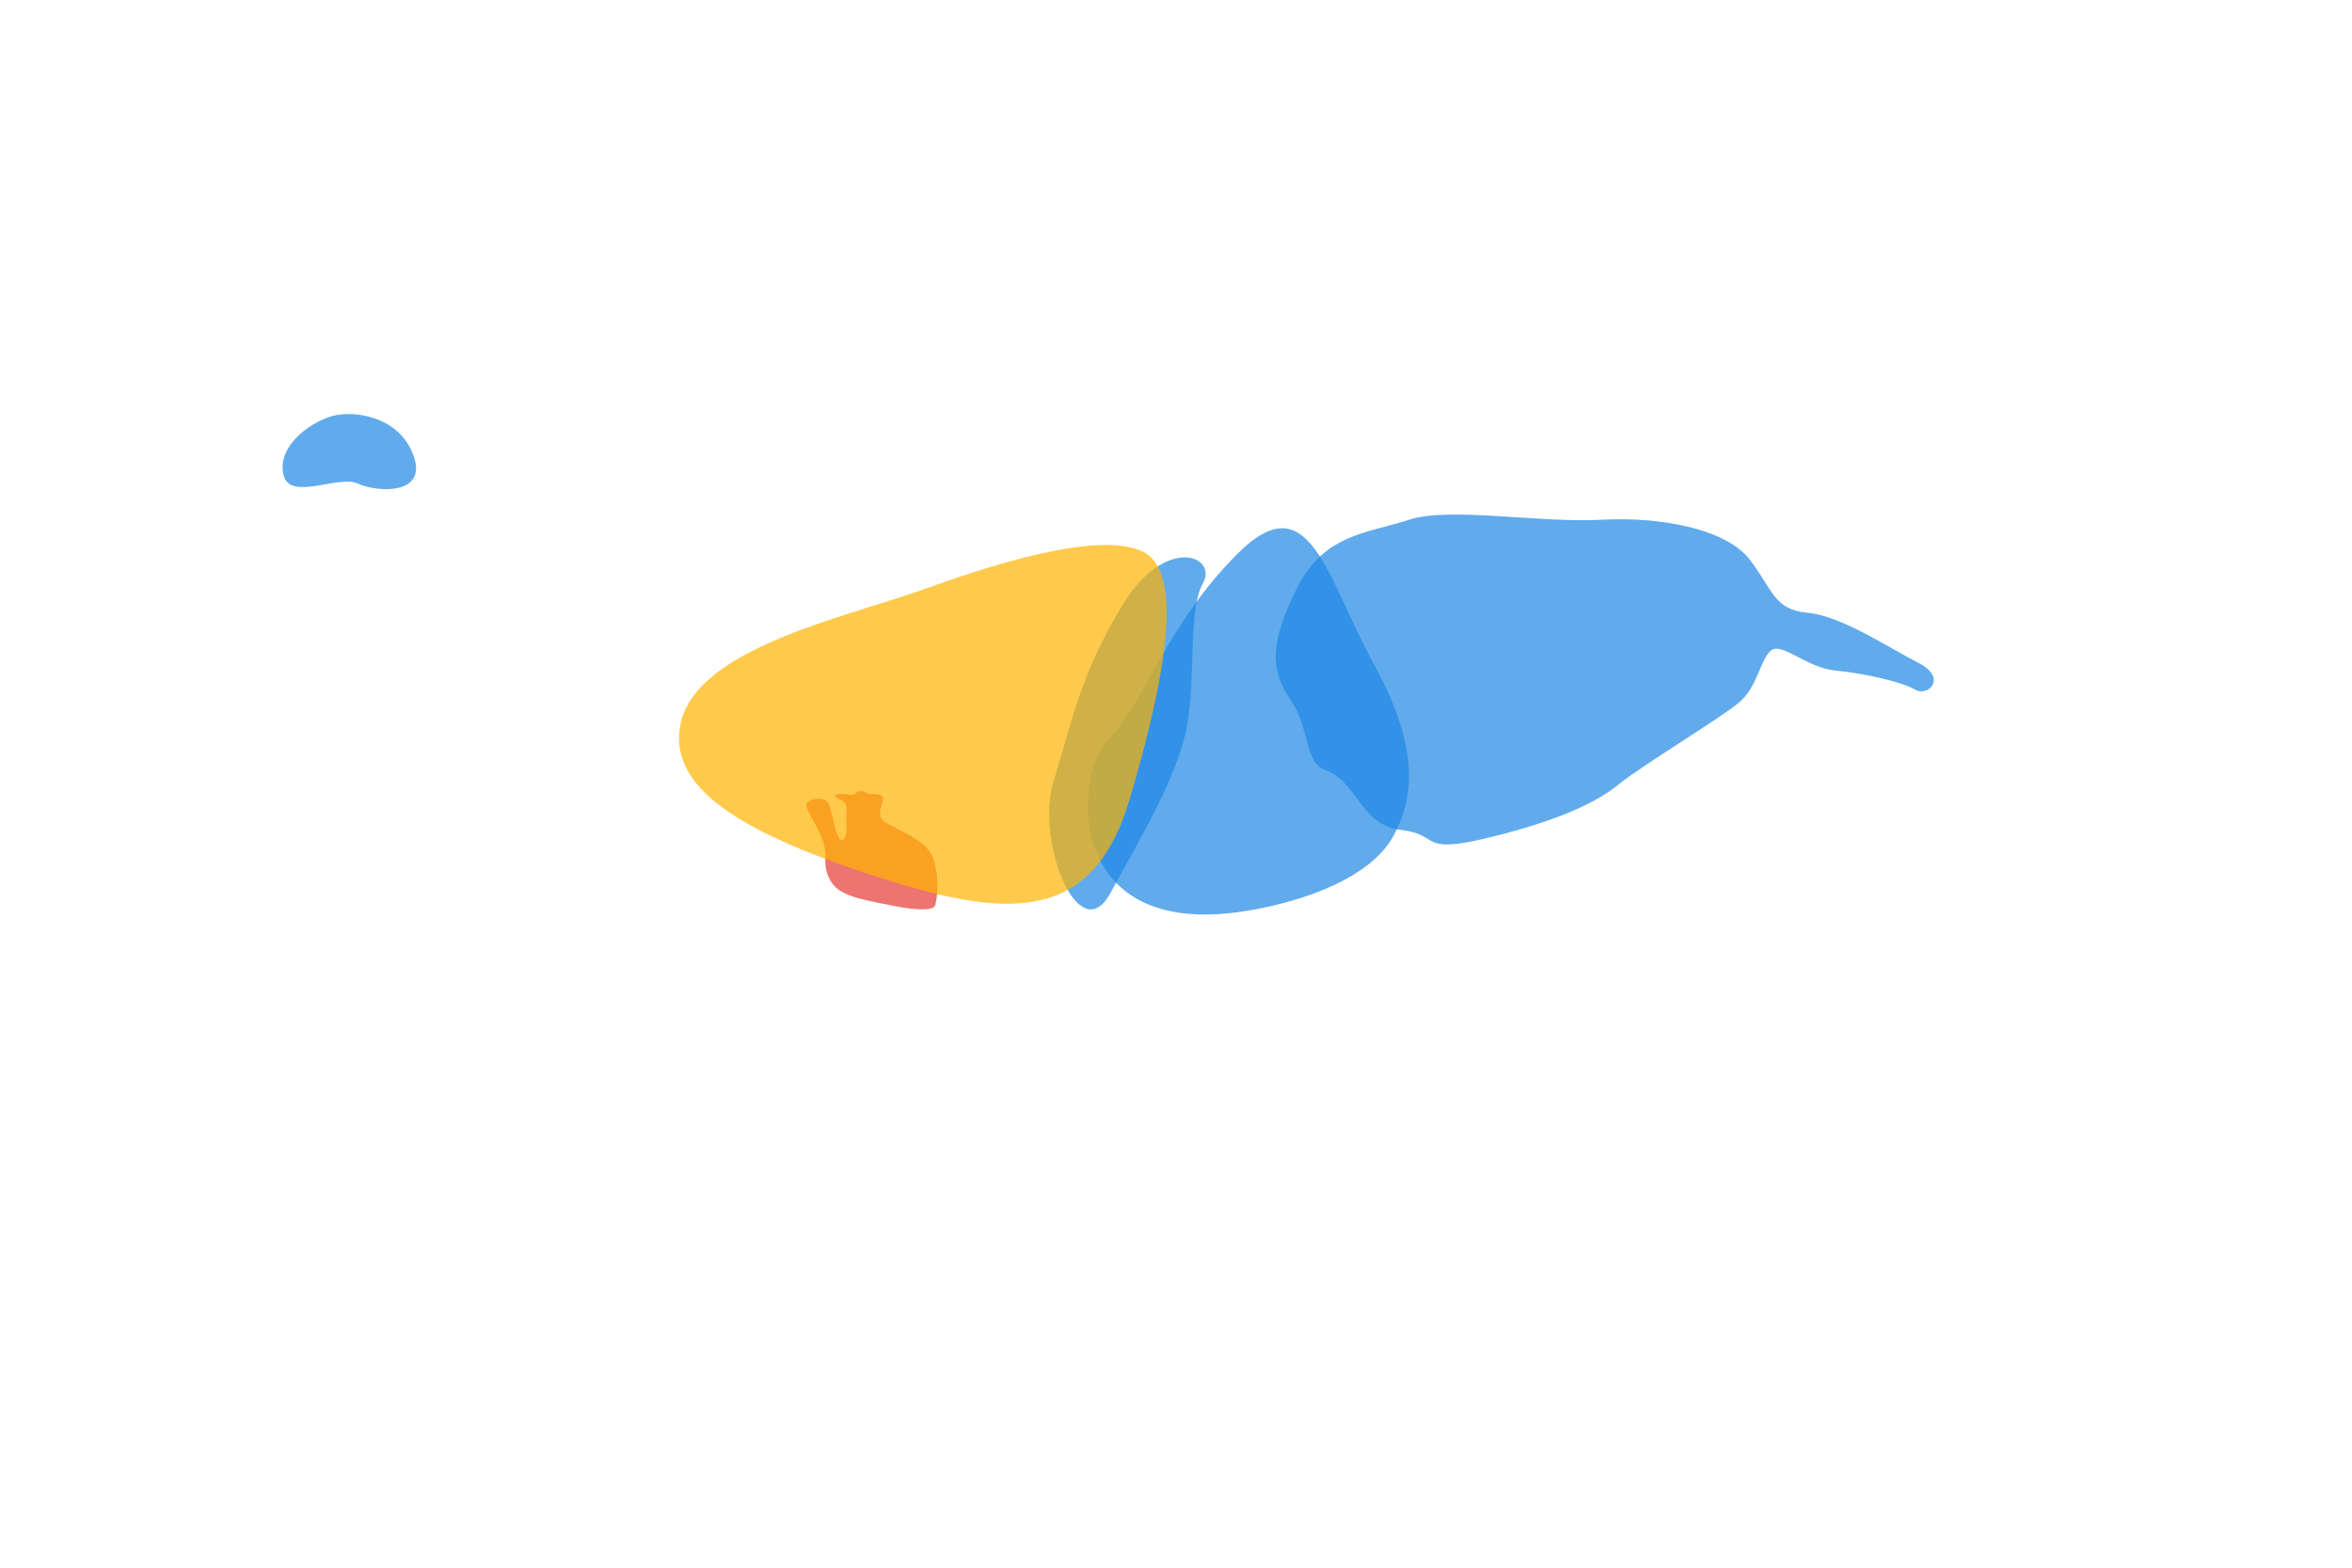
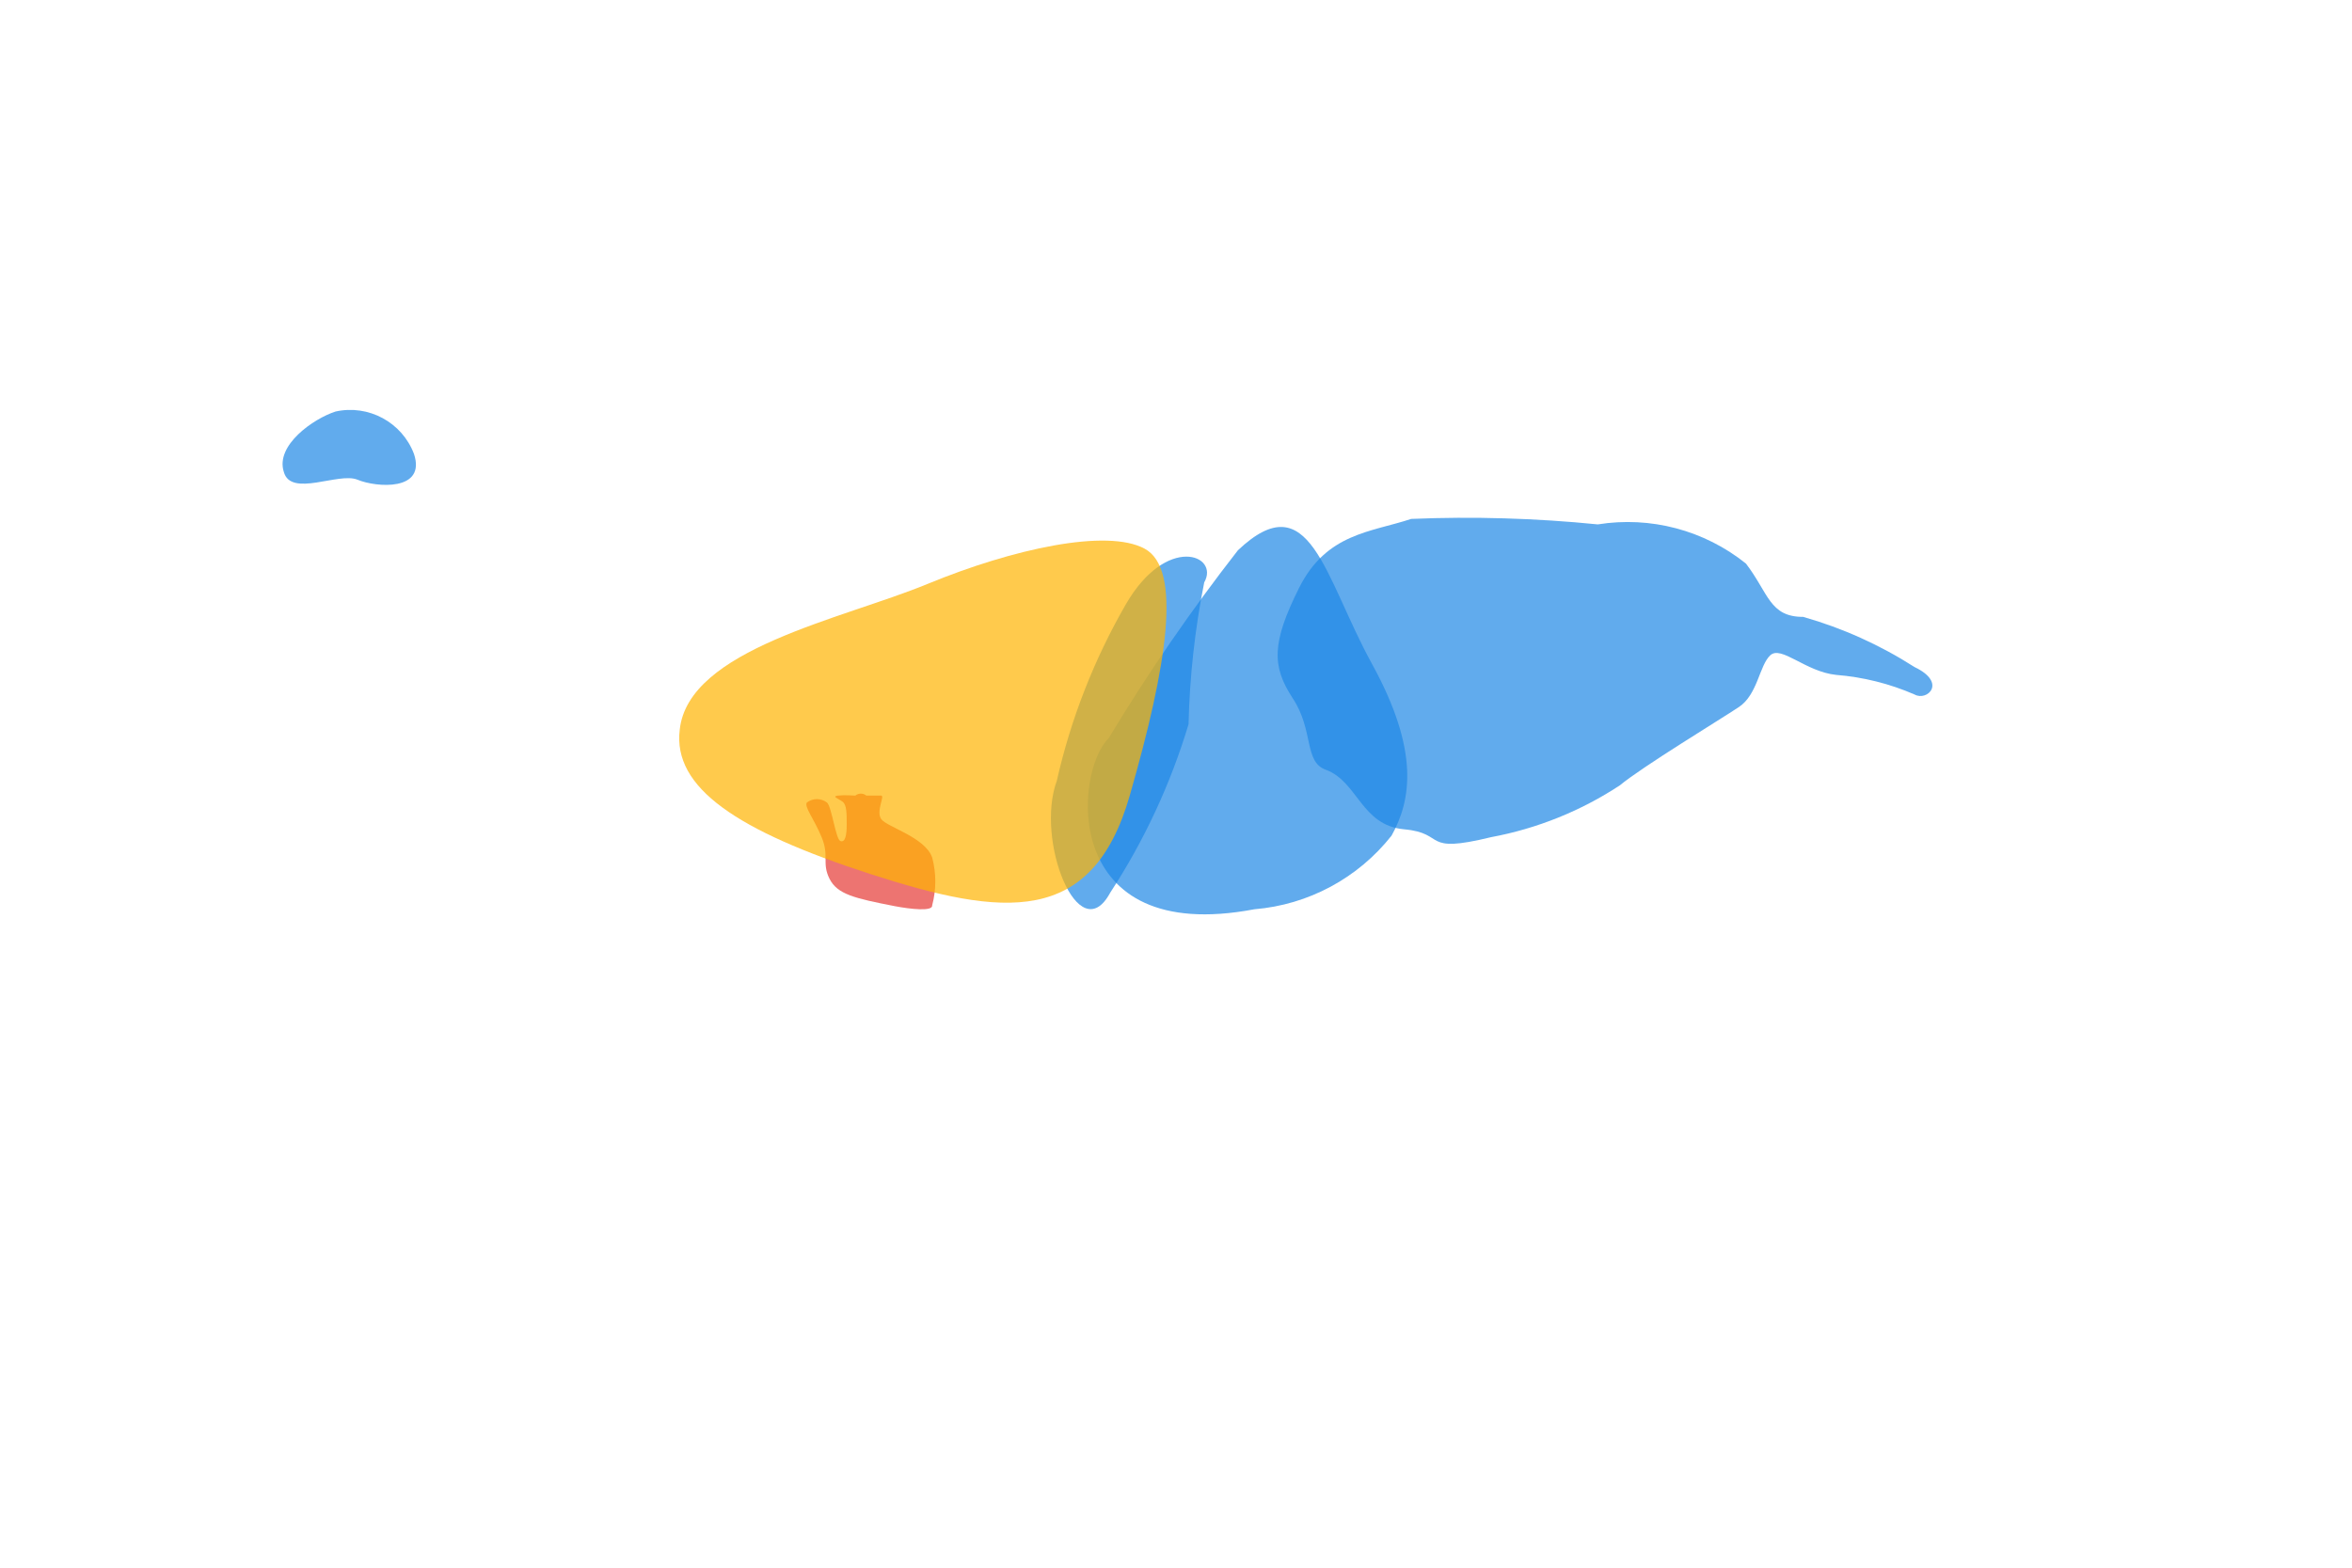
- <svg xmlns="http://www.w3.org/2000/svg" viewBox="0 0 300 200">
-   <g id="mexicanbobcat">
-     <g id="organs">
-       <path d="M141.63,113.94c3.24-6,8.68-14.86,9.81-21.53s.06-14.47,2-18-4.81-6.19-10.25,2.75-6.44,14.87-8.81,22.5S137.63,121.31,141.63,113.94Z" transform="translate(0 0)" fill="#1e88e5" opacity="0.7" />
-       <path d="M160.19,116c8.44-1.61,15.12-4.88,17.56-9.38s3.58-10.8-2.5-21.88-8.18-23.25-17.33-14.17-12.09,19.34-16.5,23.67S135.21,120.78,160.19,116Z" transform="translate(0 0)" fill="#1e88e5" opacity="0.7" />
-       <path d="M169.06,98.25c4.09,1.49,4.5,7.06,9.63,7.63s2.12,3.18,11.12,1,13.82-4.5,16.75-6.88,12.88-8.37,15.25-10.37,2.63-5.25,4-6.57,4.5,2.13,8.38,2.5,8.56,1.5,10.12,2.44,4.19-1.5.38-3.44-9.84-6-14.15-6.39-4.44-3-7.37-6.79-11-5.5-18.92-5.07-19.44-1.69-24.53,0S168.88,68.06,165.44,75s-3.5,10.31-.88,14.19S166.31,97.25,169.06,98.25Z" transform="translate(0 0)" fill="#1e88e5" opacity="0.7" />
-       <path d="M114.14,115.6c-5.11-1-7.31-1.41-8.35-3.5s0-2.87-1-5.26-2.24-3.76-1.86-4.39a2.06,2.06,0,0,1,2.6-.19c.52.59,1.07,4.68,1.69,4.85s.8-.65.74-2.1.21-2.51-.47-2.83-1.53-.7-.58-.86,1.82.31,2.21-.09a1,1,0,0,1,1.36-.08c.33.31,1.42,0,2,.37s-.74,2,0,3,5.66,2.34,6.51,4.9a11.07,11.07,0,0,1,.3,6.08C119,116.32,116.21,116,114.14,115.6Z" transform="translate(0 0)" fill="#e53935" opacity="0.7" />
-       <path d="M86.67,93.17C85.84,100.5,94,106,111,111.58s28.25,6.67,33.08-9.58,6.75-28.83,1.92-31.5-16.83.58-27.67,4.5S87.83,82.83,86.67,93.17Z" transform="translate(0 0)" fill="#ffb300" opacity="0.7" />
-       <path d="M36.19,60.69c.89,3.24,7-.13,9.44,1s8.81,1.5,7.18-3.38S45.94,52.44,43,52.94,35.13,56.81,36.19,60.69Z" transform="translate(0 0)" fill="#1e88e5" opacity="0.7" />
-     </g>
-   </g>
-   <g id="frame">
-     <rect id="frame-2" width="300" height="200" fill="none" />
-   </g>
+ <svg xmlns="http://www.w3.org/2000/svg" viewBox="0 0 30 20">
+   <path d="M14.16,11.37a8.31,8.31,0,0,0,1-2.15,10.52,10.52,0,0,1,.2-1.81c.2-.35-.48-.62-1,.28a8.06,8.06,0,0,0-.88,2.25C13.2,10.7,13.76,12.11,14.16,11.37Z" transform="translate(0 0.02)" fill="#1e88e5" opacity="0.7" />
+   <path d="M16,11.58a2.49,2.49,0,0,0,1.75-.94c.25-.45.36-1.08-.25-2.19S16.71,6.13,15.79,7A24.22,24.22,0,0,0,14.14,9.4C13.7,9.83,13.52,12.05,16,11.58Z" transform="translate(0 0.02)" fill="#1e88e5" opacity="0.7" />
+   <path d="M16.91,9.8c.41.15.45.71,1,.76s.21.32,1.11.1A4.48,4.48,0,0,0,20.66,10c.29-.24,1.28-.84,1.52-1s.26-.53.4-.66.45.21.84.25a3.13,3.13,0,0,1,1,.25c.16.09.42-.15,0-.35a5.34,5.34,0,0,0-1.42-.64c-.43,0-.44-.3-.73-.68a2.41,2.41,0,0,0-1.89-.5A16.87,16.87,0,0,0,18,6.6c-.51.17-1.08.18-1.43.88s-.35,1-.08,1.41S16.63,9.7,16.91,9.8Z" transform="translate(0 0.02)" fill="#1e88e5" opacity="0.7" />
+   <path d="M11.41,11.54c-.51-.1-.73-.15-.83-.35s0-.29-.1-.53-.22-.38-.19-.44a.21.21,0,0,1,.26,0c.06.06.11.47.17.49s.08-.07.08-.21,0-.25-.05-.29-.15-.07-.06-.08.18,0,.22,0a.11.11,0,0,1,.14,0s.14,0,.19,0-.07.2,0,.3.56.23.65.49a1.19,1.19,0,0,1,0,.61C11.9,11.61,11.62,11.58,11.41,11.54Z" transform="translate(0 0.02)" fill="#e53935" opacity="0.7" />
+   <path d="M8.67,9.29c-.09.74.73,1.29,2.43,1.84s2.83.67,3.31-1,.67-2.89.19-3.15-1.68,0-2.77.45S8.78,8.26,8.67,9.29Z" transform="translate(0 0.02)" fill="#ffb300" opacity="0.7" />
+   <path d="M3.62,6c.09.33.7,0,.94.1s.88.15.72-.33a.87.87,0,0,0-1-.54C4,5.32,3.51,5.66,3.62,6Z" transform="translate(0 0.02)" fill="#1e88e5" opacity="0.7" />
+   <rect width="30" height="20" fill="none" />
</svg>
